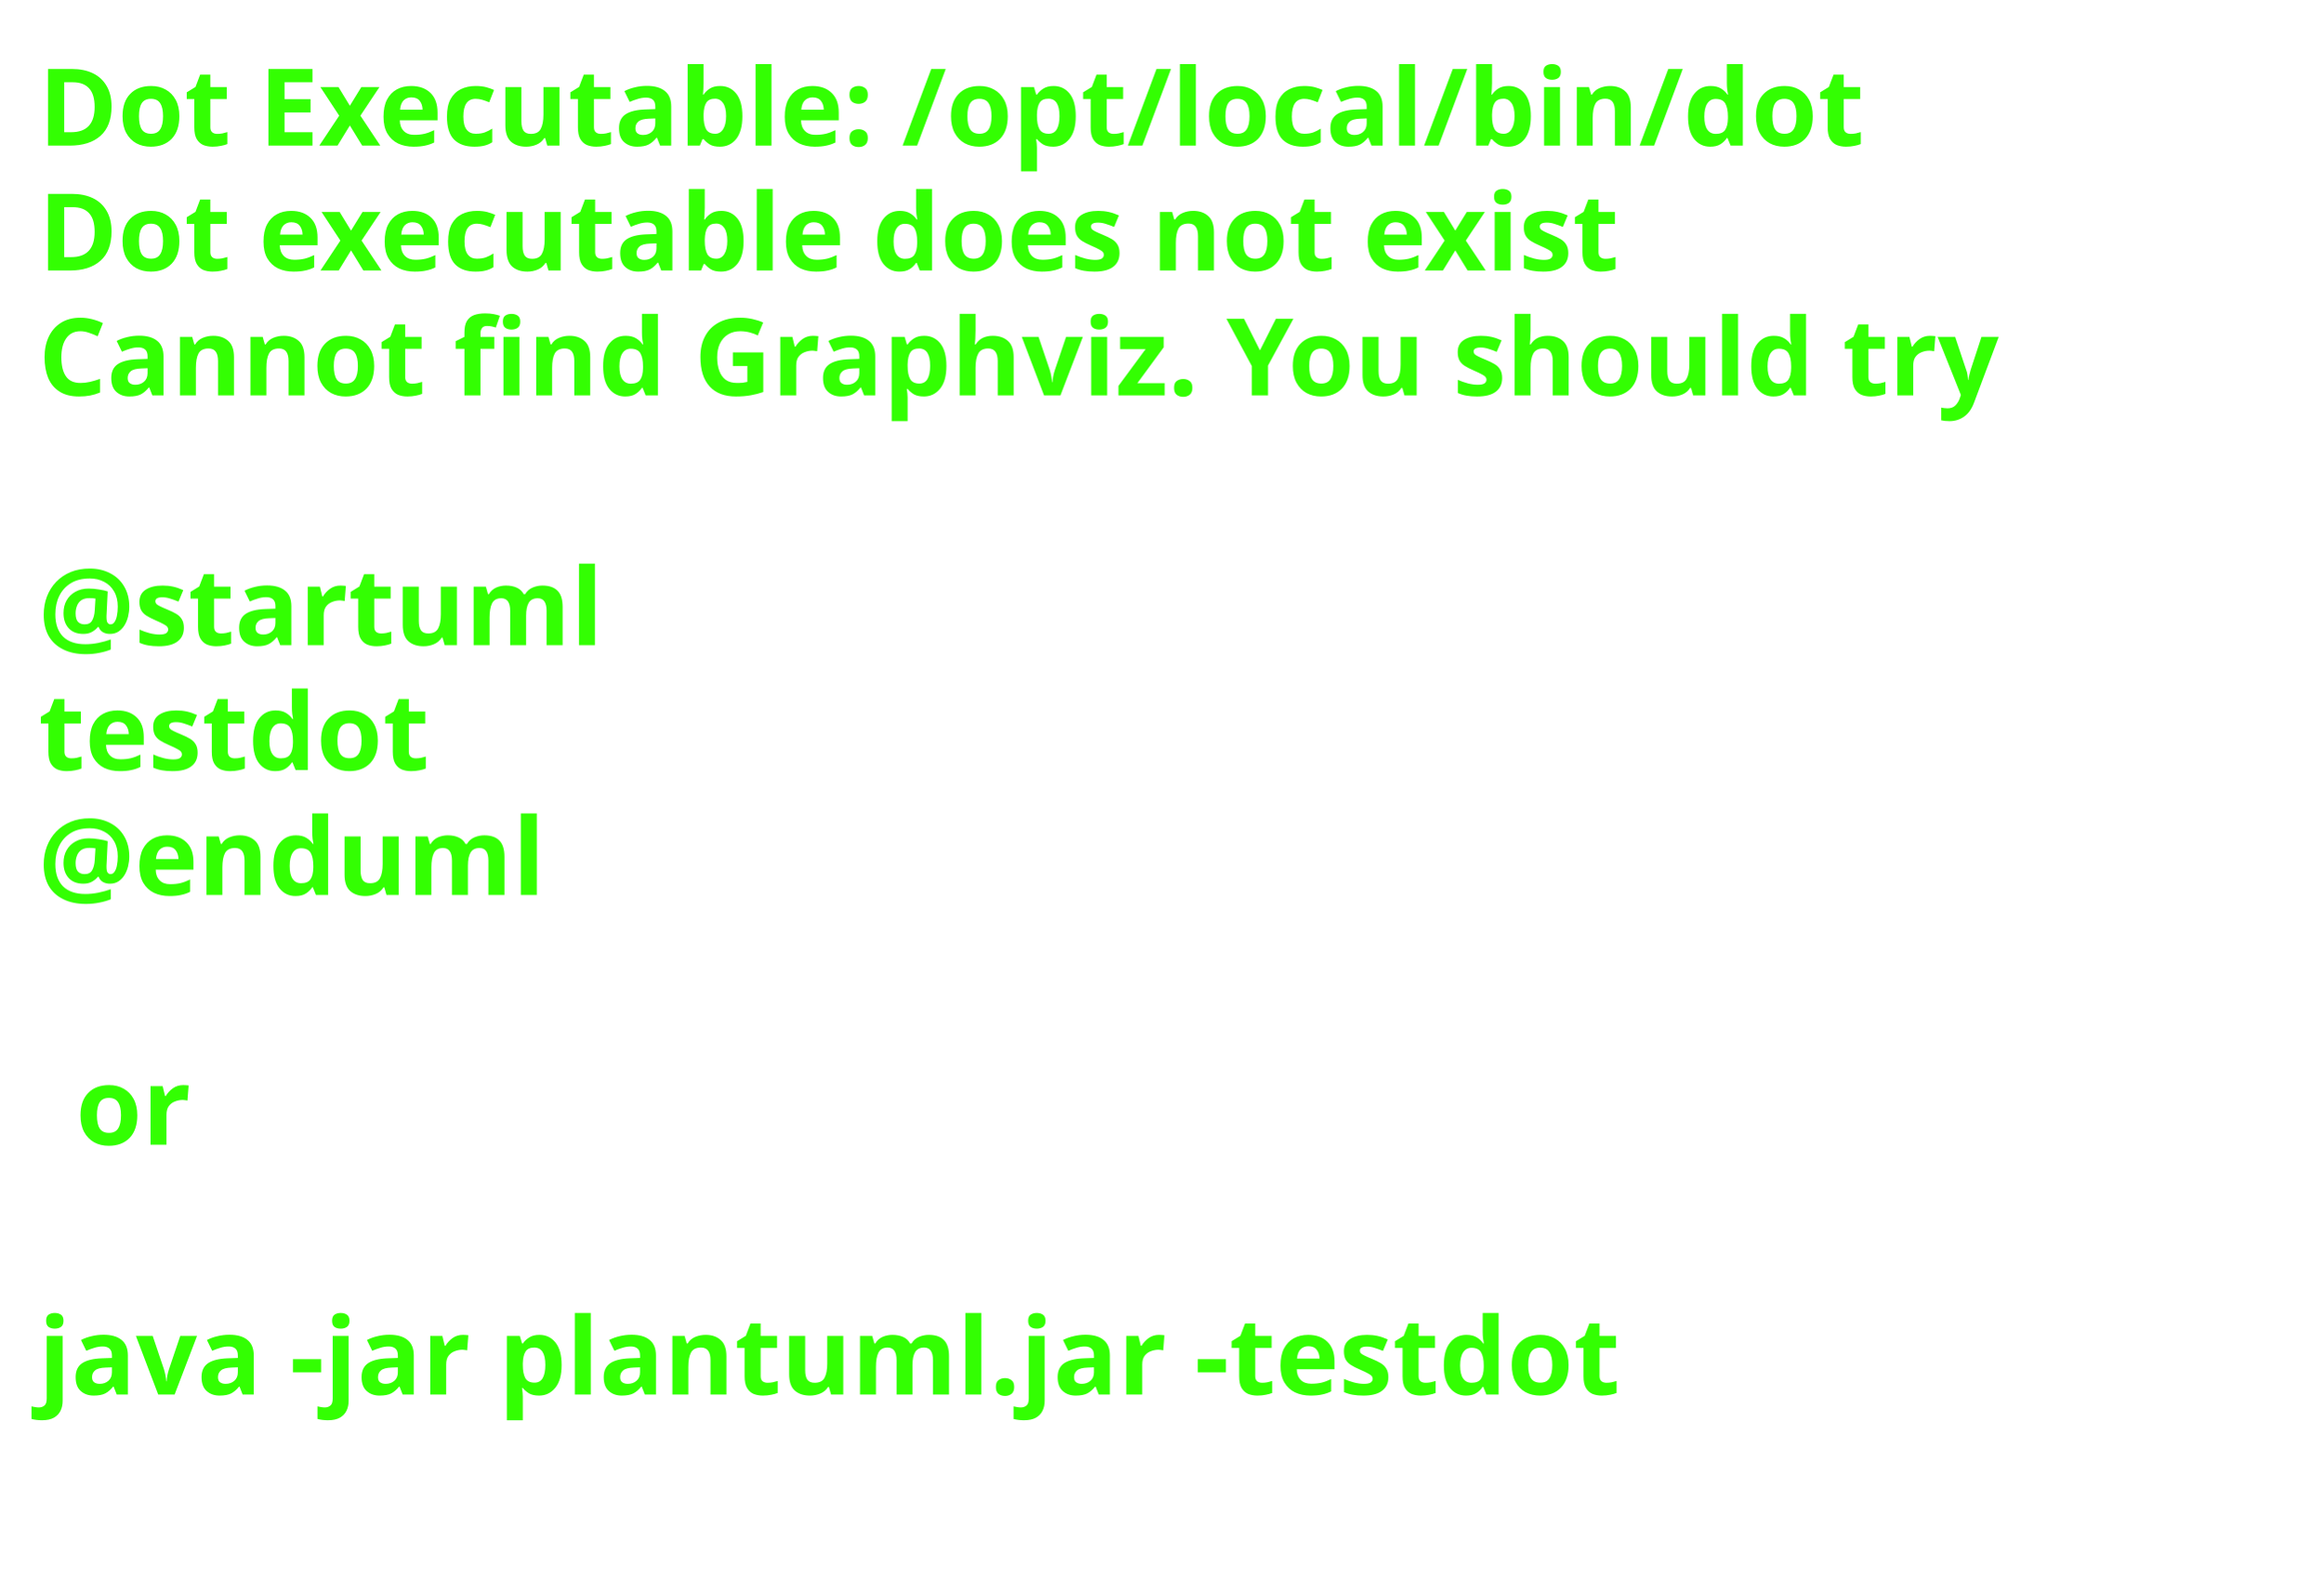
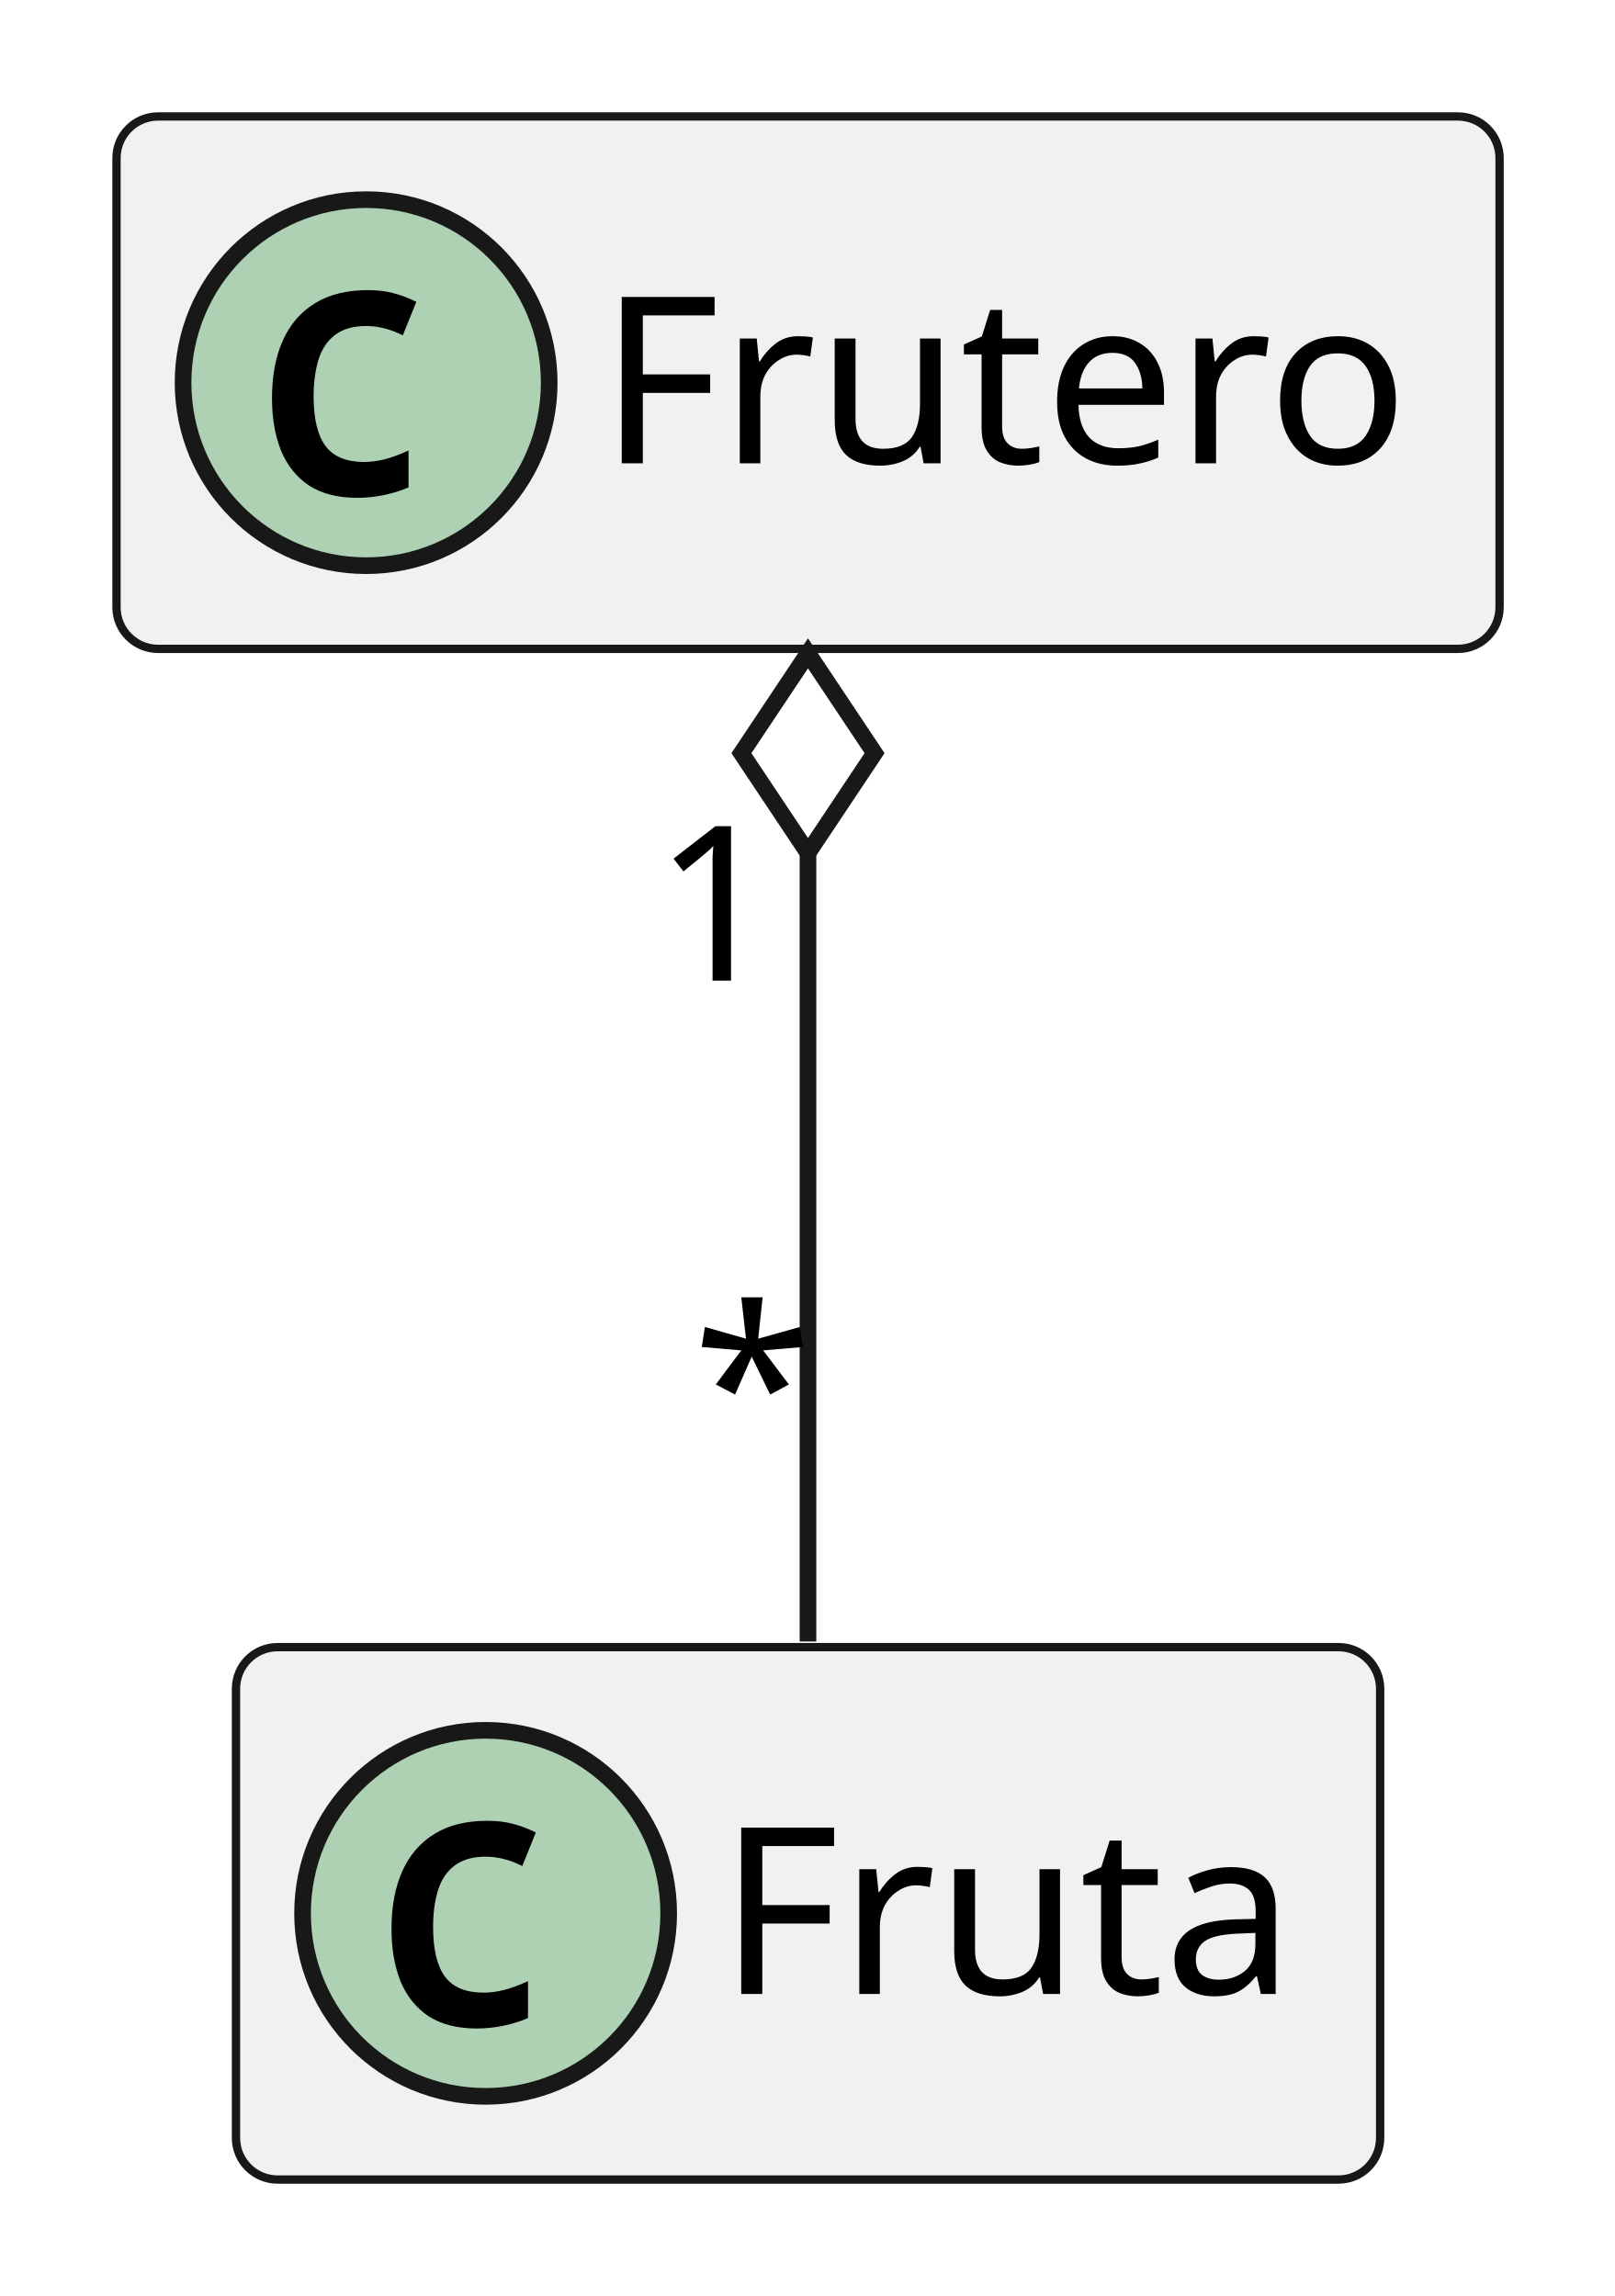
- <svg xmlns="http://www.w3.org/2000/svg" contentStyleType="text/css" data-diagram-type="CLASS" height="206px" preserveAspectRatio="none" style="width:303px;height:206px;background:#FFFFFF;" version="1.1" viewBox="0 0 303 206" width="303px" zoomAndPan="magnify">
+ <svg xmlns="http://www.w3.org/2000/svg" contentStyleType="text/css" data-diagram-type="CLASS" height="138px" preserveAspectRatio="none" style="width:97px;height:138px;background:#FFFFFF;" version="1.1" viewBox="0 0 97 138" width="97px" zoomAndPan="magnify">
  <defs />
  <g>
-     <text fill="#33FF02" font-family="sans-serif" font-size="14" font-weight="bold" lengthAdjust="spacing" textLength="264.954" x="5" y="19">Dot Executable: /opt/local/bin/dot</text>
-     <text fill="#33FF02" font-family="sans-serif" font-size="14" font-weight="bold" lengthAdjust="spacing" textLength="236.264" x="5" y="35.297">Dot executable does not exist</text>
-     <text fill="#33FF02" font-family="sans-serif" font-size="14" font-weight="bold" lengthAdjust="spacing" textLength="291.587" x="5" y="51.594">Cannot find Graphviz. You should try</text>
-     <text fill="#33FF02" font-family="sans-serif" font-size="14" font-weight="bold" lengthAdjust="spacing" textLength="9.741" x="5" y="67.891"> </text>
-     <text fill="#33FF02" font-family="sans-serif" font-size="14" font-weight="bold" lengthAdjust="spacing" textLength="81.423" x="5" y="84.188">@startuml</text>
-     <text fill="#33FF02" font-family="sans-serif" font-size="14" font-weight="bold" lengthAdjust="spacing" textLength="57.545" x="5" y="100.484">testdot</text>
-     <text fill="#33FF02" font-family="sans-serif" font-size="14" font-weight="bold" lengthAdjust="spacing" textLength="72.837" x="5" y="116.781">@enduml</text>
-     <text fill="#33FF02" font-family="sans-serif" font-size="14" font-weight="bold" lengthAdjust="spacing" textLength="9.741" x="5" y="133.078"> </text>
-     <text fill="#33FF02" font-family="sans-serif" font-size="14" font-weight="bold" lengthAdjust="spacing" textLength="16.523" x="9.874" y="149.375">or</text>
-     <text fill="#33FF02" font-family="sans-serif" font-size="14" font-weight="bold" lengthAdjust="spacing" textLength="9.741" x="5" y="165.672"> </text>
-     <text fill="#33FF02" font-family="sans-serif" font-size="14" font-weight="bold" lengthAdjust="spacing" textLength="234.507" x="5" y="181.969">java -jar plantuml.jar -testdot</text>
-     <text fill="#33FF02" font-family="sans-serif" font-size="14" font-weight="bold" lengthAdjust="spacing" textLength="9.741" x="5" y="198.266"> </text>
+     <g id="elem_Frutero">
+       <rect fill="#F1F1F1" height="32" id="Frutero" rx="2.5" ry="2.5" style="stroke:#181818;stroke-width:0.5;" width="83.106" x="7" y="7" />
+       <ellipse cx="22" cy="23" fill="#ADD1B2" rx="11" ry="11" style="stroke:#181818;stroke-width:1;" />
+       <path d="M21.469,29.922 Q19.719,29.922 18.578,29.188 Q17.453,28.438 16.891,27.094 Q16.344,25.734 16.344,23.938 Q16.344,21.906 17,20.453 Q17.656,19 18.938,18.219 Q20.219,17.438 22.094,17.438 Q22.984,17.438 23.656,17.625 Q24.328,17.797 25.016,18.141 L24.203,20.156 Q23.578,19.844 23.031,19.719 Q22.5,19.594 22.016,19.594 Q20.844,19.594 20.141,20.125 Q19.438,20.656 19.141,21.609 Q18.844,22.562 18.844,23.828 Q18.844,25.844 19.562,26.812 Q20.281,27.766 21.875,27.766 Q22.469,27.766 23.094,27.609 Q23.719,27.453 24.547,27.078 L24.547,29.297 Q23.812,29.609 23.016,29.766 Q22.234,29.922 21.469,29.922 Z " fill="#000000" />
+       <text fill="#000000" font-family="sans-serif" font-size="14" lengthAdjust="spacing" textLength="51.105" x="36" y="27.847">Frutero</text>
+     </g>
+     <g id="elem_Fruta">
+       <rect fill="#F1F1F1" height="32" id="Fruta" rx="2.5" ry="2.5" style="stroke:#181818;stroke-width:0.5;" width="68.75" x="14.18" y="99" />
+       <ellipse cx="29.18" cy="115" fill="#ADD1B2" rx="11" ry="11" style="stroke:#181818;stroke-width:1;" />
+       <path d="M28.649,121.922 Q26.899,121.922 25.758,121.188 Q24.633,120.438 24.071,119.094 Q23.524,117.734 23.524,115.938 Q23.524,113.906 24.18,112.453 Q24.836,111 26.117,110.219 Q27.399,109.438 29.274,109.438 Q30.164,109.438 30.836,109.625 Q31.508,109.797 32.196,110.141 L31.383,112.156 Q30.758,111.844 30.211,111.719 Q29.68,111.594 29.196,111.594 Q28.024,111.594 27.321,112.125 Q26.617,112.656 26.321,113.609 Q26.024,114.562 26.024,115.828 Q26.024,117.844 26.742,118.812 Q27.461,119.766 29.055,119.766 Q29.649,119.766 30.274,119.609 Q30.899,119.453 31.727,119.078 L31.727,121.297 Q30.992,121.609 30.196,121.766 Q29.414,121.922 28.649,121.922 Z " fill="#000000" />
+       <text fill="#000000" font-family="sans-serif" font-size="14" lengthAdjust="spacing" textLength="36.75" x="43.18" y="119.847">Fruta</text>
+     </g>
+     <g id="link_Frutero_Fruta">
+       <path codeLine="1" d="M48.55,51.27 C48.55,67.82 48.55,82.08 48.55,98.66 " fill="transparent" id="Frutero-backto-Fruta" style="stroke:#181818;stroke-width:1;" />
+       <polygon fill="transparent" points="48.55,39.27,44.55,45.27,48.55,51.27,52.55,45.27,48.55,39.27" style="stroke:#181818;stroke-width:1;" />
+       <text fill="#000000" font-family="sans-serif" font-size="13" lengthAdjust="spacing" textLength="8.271" x="39.317" y="58.935">1</text>
+       <text fill="#000000" font-family="sans-serif" font-size="13" lengthAdjust="spacing" textLength="6.5" x="41.637" y="87.852">*</text>
+     </g>
  </g>
</svg>
